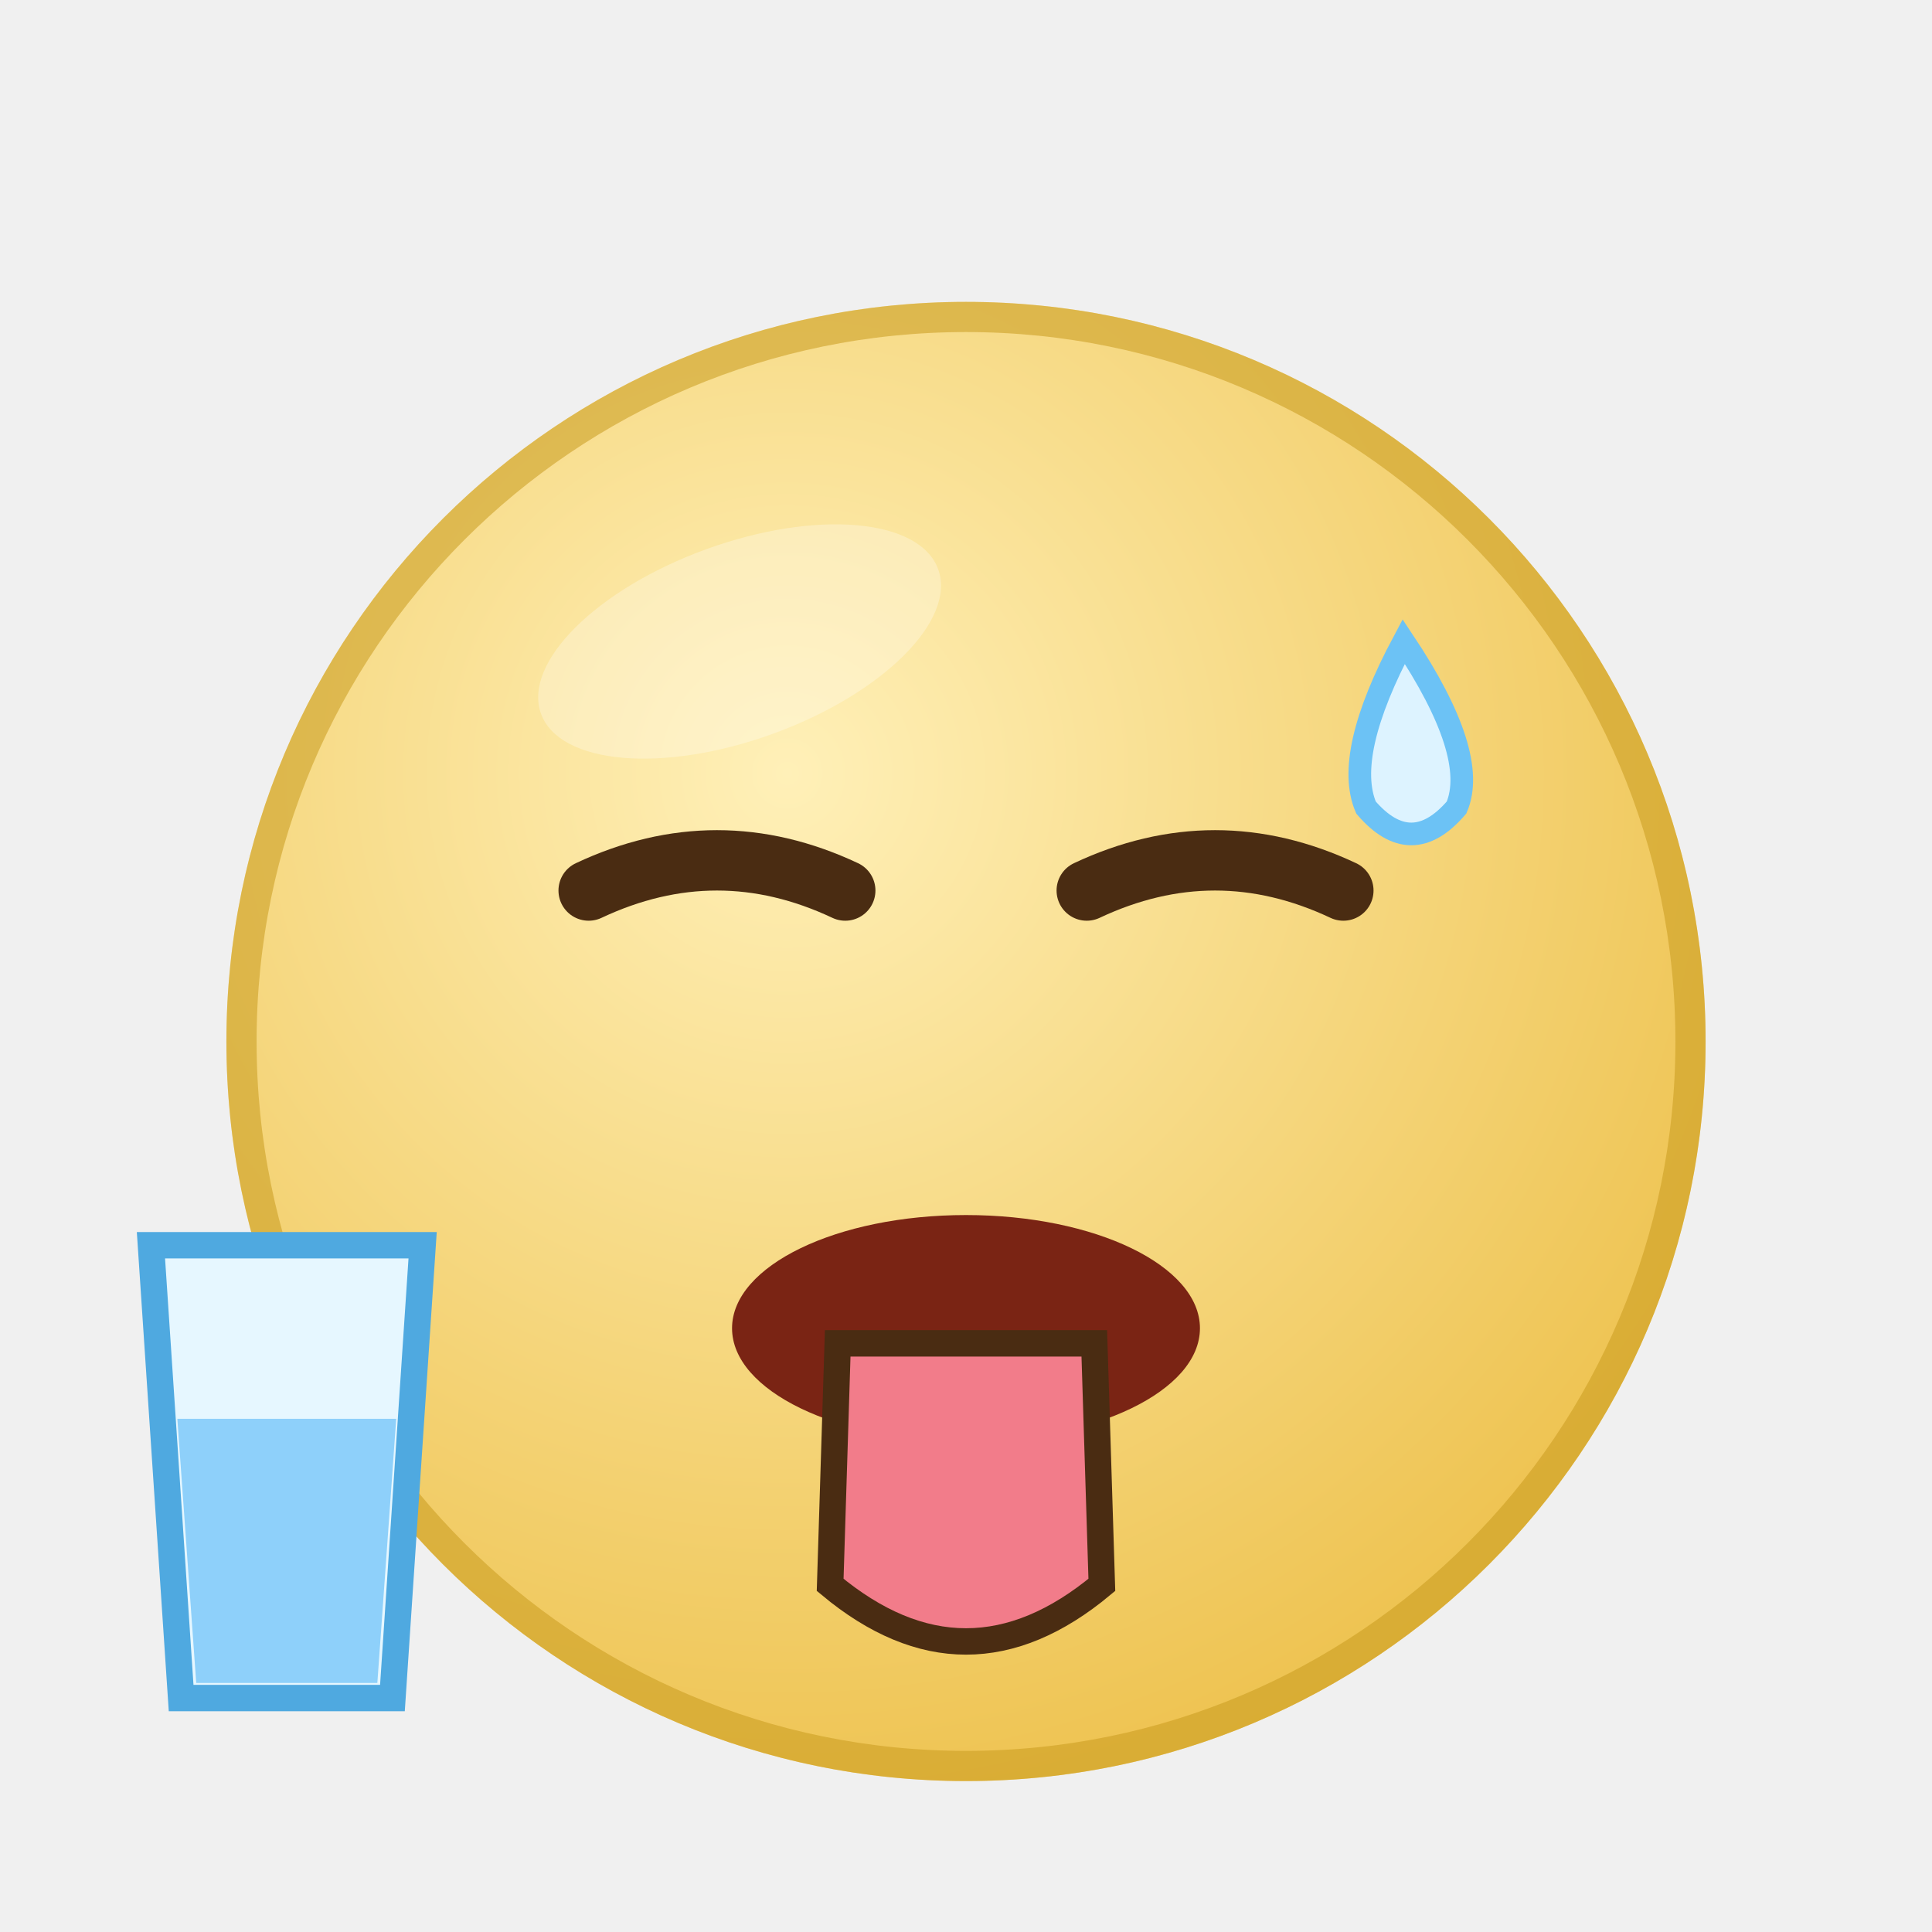
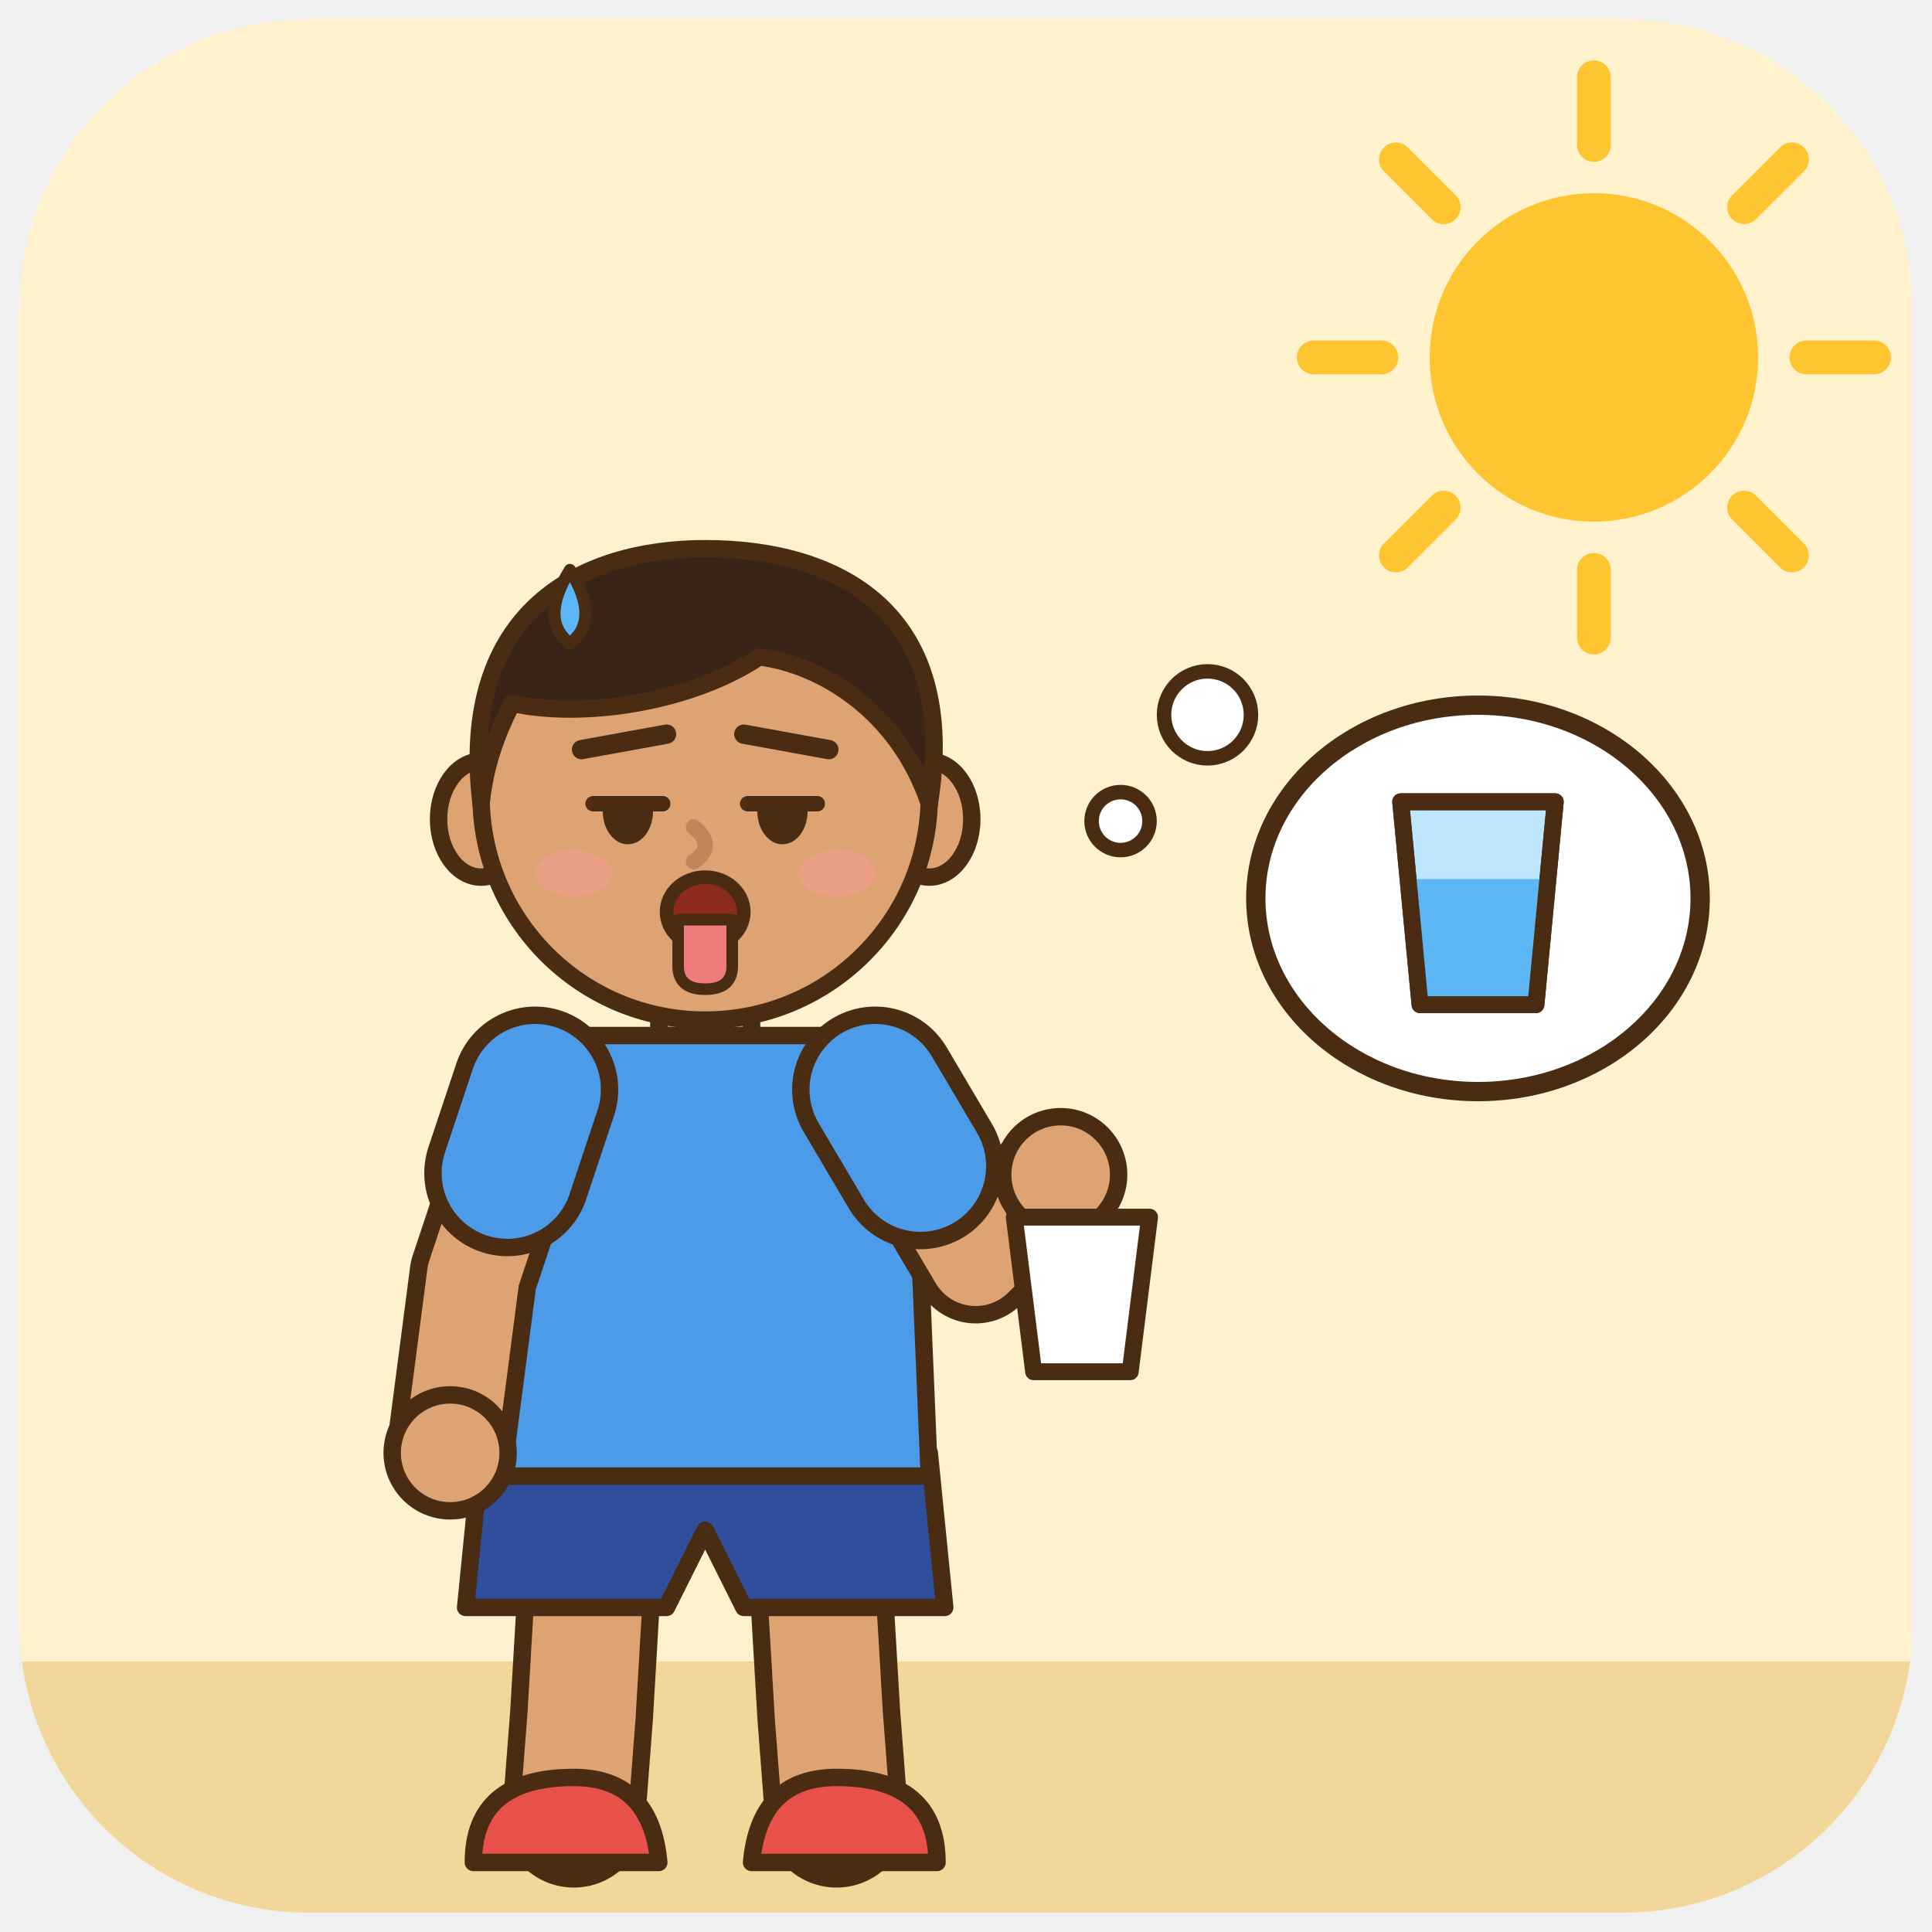
<svg xmlns="http://www.w3.org/2000/svg" viewBox="0 0 512 512">
+   <style>.sun { animation: spin 12s linear infinite; transform-box: fill-box; transform-origin: center; }
+     @keyframes spin { to { transform: rotate(360deg) } }
+     .sweat { animation: sweat 2s ease-in infinite; }
+     @keyframes sweat { 0% { transform: translateY(0); opacity: 0 } 20% { opacity: 1 } 100% { transform: translateY(26px); opacity: 0 } }undefined.rumble { animation: rumble .35s ease-in-out infinite alternate; }
+     @keyframes rumble { from { transform: translateX(-2px) } to { transform: translateX(2px) } }
+     .float { animation: float 2.4s ease-in-out infinite; }
+     @keyframes float { 0%,100% { transform: translateY(0) } 50% { transform: translateY(-8px) } }
+     @media (prefers-reduced-motion: reduce) { * { animation: none !important; } }
+   </style>
  <defs>
-     <radialGradient id="thirsty" cx="38%" cy="32%" r="75%">
-       <stop offset="0" stop-color="#FFF0B8" />
-       <stop offset="1" stop-color="#EDC04A" />
-     </radialGradient>
+     <clipPath id="tile">
+       <rect x="4" y="4" width="392" height="392" rx="60" />
+     </clipPath>
  </defs>
-   <circle cx="256" cy="276" r="196" fill="url(#thirsty)" />
-   <circle cx="256" cy="276" r="192" fill="none" stroke="#C99A1E" stroke-width="8" opacity="0.55" />
-   <ellipse cx="196" cy="170" rx="56" ry="26" fill="#fff" opacity="0.28" transform="rotate(-20 196 170)" />
-   <path d="M156 236 q34 -16 68 0" fill="none" stroke="#4A2C12" stroke-width="16" stroke-linecap="round" />
-   <path d="M288 236 q34 -16 68 0" fill="none" stroke="#4A2C12" stroke-width="16" stroke-linecap="round" />
-   <ellipse cx="256" cy="352" rx="62" ry="30" fill="#7A2414" />
-   <path d="M222 356 L290 356 L292 420 Q256 450 220 420 Z" fill="#F27C8A" stroke="#4A2C12" stroke-width="7" />
-   <path d="M372 170 Q356 200 362 214 Q374 228 386 214 Q392 200 372 170 Z" fill="#DDF3FF" stroke="#6CC2F5" stroke-width="6" />
-   <path d="M40 330 L112 330 L104 450 L48 450 Z" fill="#E6F7FF" stroke="#4FA9E0" stroke-width="7" />
-   <path d="M47 376 L105 376 L100 446 L52 446 Z" fill="#8ED0FA" />
+   <g transform="scale(1.28)">
+     <g clip-path="url(#tile)">
+       <rect x="4" y="4" width="392" height="392" rx="60" fill="#FFF2CC" />
+       <g class="sun">
+         <circle cx="330" cy="74" r="34" fill="#FFC531" />
+         <path d="M374 74 L388 74" fill="none" stroke="#FFC531" stroke-width="7" stroke-linejoin="round" stroke-linecap="round" />
+         <path d="M361.1 105.1 L371 115" fill="none" stroke="#FFC531" stroke-width="7" stroke-linejoin="round" stroke-linecap="round" />
+         <path d="M330 118 L330 132" fill="none" stroke="#FFC531" stroke-width="7" stroke-linejoin="round" stroke-linecap="round" />
+         <path d="M298.9 105.1 L289 115" fill="none" stroke="#FFC531" stroke-width="7" stroke-linejoin="round" stroke-linecap="round" />
+         <path d="M286 74 L272 74" fill="none" stroke="#FFC531" stroke-width="7" stroke-linejoin="round" stroke-linecap="round" />
+         <path d="M298.9 42.9 L289 33" fill="none" stroke="#FFC531" stroke-width="7" stroke-linejoin="round" stroke-linecap="round" />
+         <path d="M330 30 L330 16" fill="none" stroke="#FFC531" stroke-width="7" stroke-linejoin="round" stroke-linecap="round" />
+         <path d="M361.1 42.9 L371 33" fill="none" stroke="#FFC531" stroke-width="7" stroke-linejoin="round" stroke-linecap="round" />
+       </g>
+       <rect x="4" y="344" width="392" height="52" rx="0" fill="#F2D79A" />
+       <g class="float">
+         <circle cx="232" cy="170" r="6" fill="#fff" stroke="#4A2C12" stroke-width="3" stroke-linejoin="round" stroke-linecap="round" />
+         <circle cx="250" cy="148" r="9" fill="#fff" stroke="#4A2C12" stroke-width="3" stroke-linejoin="round" stroke-linecap="round" />
+         <ellipse cx="306" cy="186" rx="46" ry="40" fill="#fff" stroke="#4A2C12" stroke-width="4" stroke-linejoin="round" stroke-linecap="round" />
+         <path d="M290 166 L322 166 L318 208 L294 208 Z" fill="#BFE6FF" stroke="#4A2C12" stroke-width="3.5" stroke-linejoin="round" stroke-linecap="round" />
+         <path d="M292 182 L320 182 L318 208 L294 208 Z" fill="#5DB7F5" />
+         <path d="M290 166 L322 166 L318 208 L294 208 Z" fill="none" stroke="#4A2C12" stroke-width="3.5" stroke-linejoin="round" stroke-linecap="round" />
+       </g>
+       <g transform="translate(-14 72) scale(0.8)">
+         <g transform="translate(0 0)">
+           <path d="M170 320 L168 354 L166 380" fill="none" stroke="#4A2C12" stroke-width="37" stroke-linejoin="round" stroke-linecap="round" />
+           <path d="M170 320 L168 354 L166 380" fill="none" stroke="#DDA373" stroke-width="28" stroke-linejoin="round" stroke-linecap="round" />
+           <path d="M230 320 L232 354 L234 380" fill="none" stroke="#4A2C12" stroke-width="37" stroke-linejoin="round" stroke-linecap="round" />
+           <path d="M230 320 L232 354 L234 380" fill="none" stroke="#DDA373" stroke-width="28" stroke-linejoin="round" stroke-linecap="round" />
+           <path d="M140 392 Q140 370 166 370 Q186 370 188 392 Z" fill="#E8504A" stroke="#4A2C12" stroke-width="4.5" stroke-linejoin="round" stroke-linecap="round" />
+           <path d="M212 392 Q214 370 234 370 Q260 370 260 392 Z" fill="#E8504A" stroke="#4A2C12" stroke-width="4.5" stroke-linejoin="round" stroke-linecap="round" />
+           <path d="M142 286 L258 286 L262 326 L210 326 L200 306 L190 326 L138 326 Z" fill="#2F4E9B" stroke="#4A2C12" stroke-width="4.5" stroke-linejoin="round" stroke-linecap="round" />
+           <rect x="188" y="160" width="24" height="30" rx="0" fill="#DDA373" />
+           <path d="M188 160 V190 M212 160 V190" fill="none" stroke="#4A2C12" stroke-width="4.5" stroke-linejoin="round" stroke-linecap="round" />
+           <path d="M146 196 Q148 180 166 178 L234 178 Q252 180 254 196 L258 292 L142 292 Z" fill="#4C9BE8" stroke="#4A2C12" stroke-width="4.5" stroke-linejoin="round" stroke-linecap="round" />
+           <g class="arm-l">
+             <path d="M156 192 L140 240 L134 286" fill="none" stroke="#4A2C12" stroke-width="33" stroke-linejoin="round" stroke-linecap="round" />
+             <path d="M156 192 L140 240 L134 286" fill="none" stroke="#DDA373" stroke-width="24" stroke-linejoin="round" stroke-linecap="round" />
+             <path d="M156 192 L148.8 213.6" fill="none" stroke="#4A2C12" stroke-width="43" stroke-linejoin="round" stroke-linecap="round" />
+             <path d="M156 192 L148.8 213.6" fill="none" stroke="#4C9BE8" stroke-width="34" stroke-linejoin="round" stroke-linecap="round" />
+             <circle cx="134" cy="286" r="15" fill="#DDA373" stroke="#4A2C12" stroke-width="4.5" stroke-linejoin="round" stroke-linecap="round" />
+           </g>
+           <g class="arm-r">
+             <path d="M244 192 L270 236 L292 214" fill="none" stroke="#4A2C12" stroke-width="33" stroke-linejoin="round" stroke-linecap="round" />
+             <path d="M244 192 L270 236 L292 214" fill="none" stroke="#DDA373" stroke-width="24" stroke-linejoin="round" stroke-linecap="round" />
+             <path d="M244 192 L255.7 211.8" fill="none" stroke="#4A2C12" stroke-width="43" stroke-linejoin="round" stroke-linecap="round" />
+             <path d="M244 192 L255.7 211.8" fill="none" stroke="#4C9BE8" stroke-width="34" stroke-linejoin="round" stroke-linecap="round" />
+             <circle cx="292" cy="214" r="15" fill="#DDA373" stroke="#4A2C12" stroke-width="4.5" stroke-linejoin="round" stroke-linecap="round" />
+           </g>
+           <g class="head" transform="translate(0 0) rotate(0 200 170)">
+             <ellipse cx="142" cy="122" rx="11" ry="15" fill="#DDA373" stroke="#4A2C12" stroke-width="4.5" stroke-linejoin="round" stroke-linecap="round" />
+             <ellipse cx="258" cy="122" rx="11" ry="15" fill="#DDA373" stroke="#4A2C12" stroke-width="4.5" stroke-linejoin="round" stroke-linecap="round" />
+             <circle cx="200" cy="116" r="58" fill="#DDA373" stroke="#4A2C12" stroke-width="4.5" stroke-linejoin="round" stroke-linecap="round" />
+             <ellipse cx="166" cy="136" rx="10" ry="6" fill="#F59A92" opacity="0.55" class="blush" />
+             <ellipse cx="234" cy="136" rx="10" ry="6" fill="#F59A92" opacity="0.55" class="blush" />
+             <path d="M197 124 q6 5 0 9" fill="none" stroke="#C2845A" stroke-width="4" stroke-linejoin="round" stroke-linecap="round" />
+             <path d="M168 104 L190 100" fill="none" stroke="#4A2C12" stroke-width="5" stroke-linejoin="round" stroke-linecap="round" />
+             <path d="M210 100 L232 104" fill="none" stroke="#4A2C12" stroke-width="5" stroke-linejoin="round" stroke-linecap="round" />
+             <ellipse cx="180" cy="120" rx="6.5" ry="8.5" fill="#4A2C12" />
+             <ellipse cx="220" cy="120" rx="6.5" ry="8.5" fill="#4A2C12" />
+             <circle cx="182" cy="117" r="2.4" fill="#fff" />
+             <circle cx="222" cy="117" r="2.4" fill="#fff" />
+             <ellipse cx="180" cy="114" rx="9" ry="6" fill="#DDA373" />
+             <ellipse cx="220" cy="114" rx="9" ry="6" fill="#DDA373" />
+             <path d="M171 118 h18 M211 118 h18" fill="none" stroke="#4A2C12" stroke-width="4" stroke-linejoin="round" stroke-linecap="round" />
+             <ellipse cx="200" cy="146" rx="10" ry="9" fill="#8A2B1E" stroke="#4A2C12" stroke-width="3.5" stroke-linejoin="round" stroke-linecap="round" />
+             <path d="M193 148 L207 148 L207 160 Q207 166 200 166 Q193 166 193 160 Z" fill="#F07B7B" stroke="#4A2C12" stroke-width="3" stroke-linejoin="round" stroke-linecap="round" />
+             <path d="M142 118 C136 68 168 52 200 52 C234 52 266 68 258 118 C250 94 230 82 214 80 C196 92 168 96 150 92 C146 100 143 108 142 118 Z" fill="#3A2418" stroke="#4A2C12" stroke-width="4.5" stroke-linejoin="round" stroke-linecap="round" />
+           </g>
+         </g>
+       </g>
+       <path d="M210 252 L238 252 L234 284 L214 284 Z" fill="#fff" stroke="#4A2C12" stroke-width="3.5" stroke-linejoin="round" stroke-linecap="round" />
+       <g class="sweat">
+         <path d="M118 118 q-6.4 10.4 0 15.2 q6.4 -4.8 0 -15.2 Z" fill="#5DB7F5" stroke="#4A2C12" stroke-width="2.5" stroke-linejoin="round" stroke-linecap="round" />
+       </g>
+     </g>
+   </g>
</svg>
